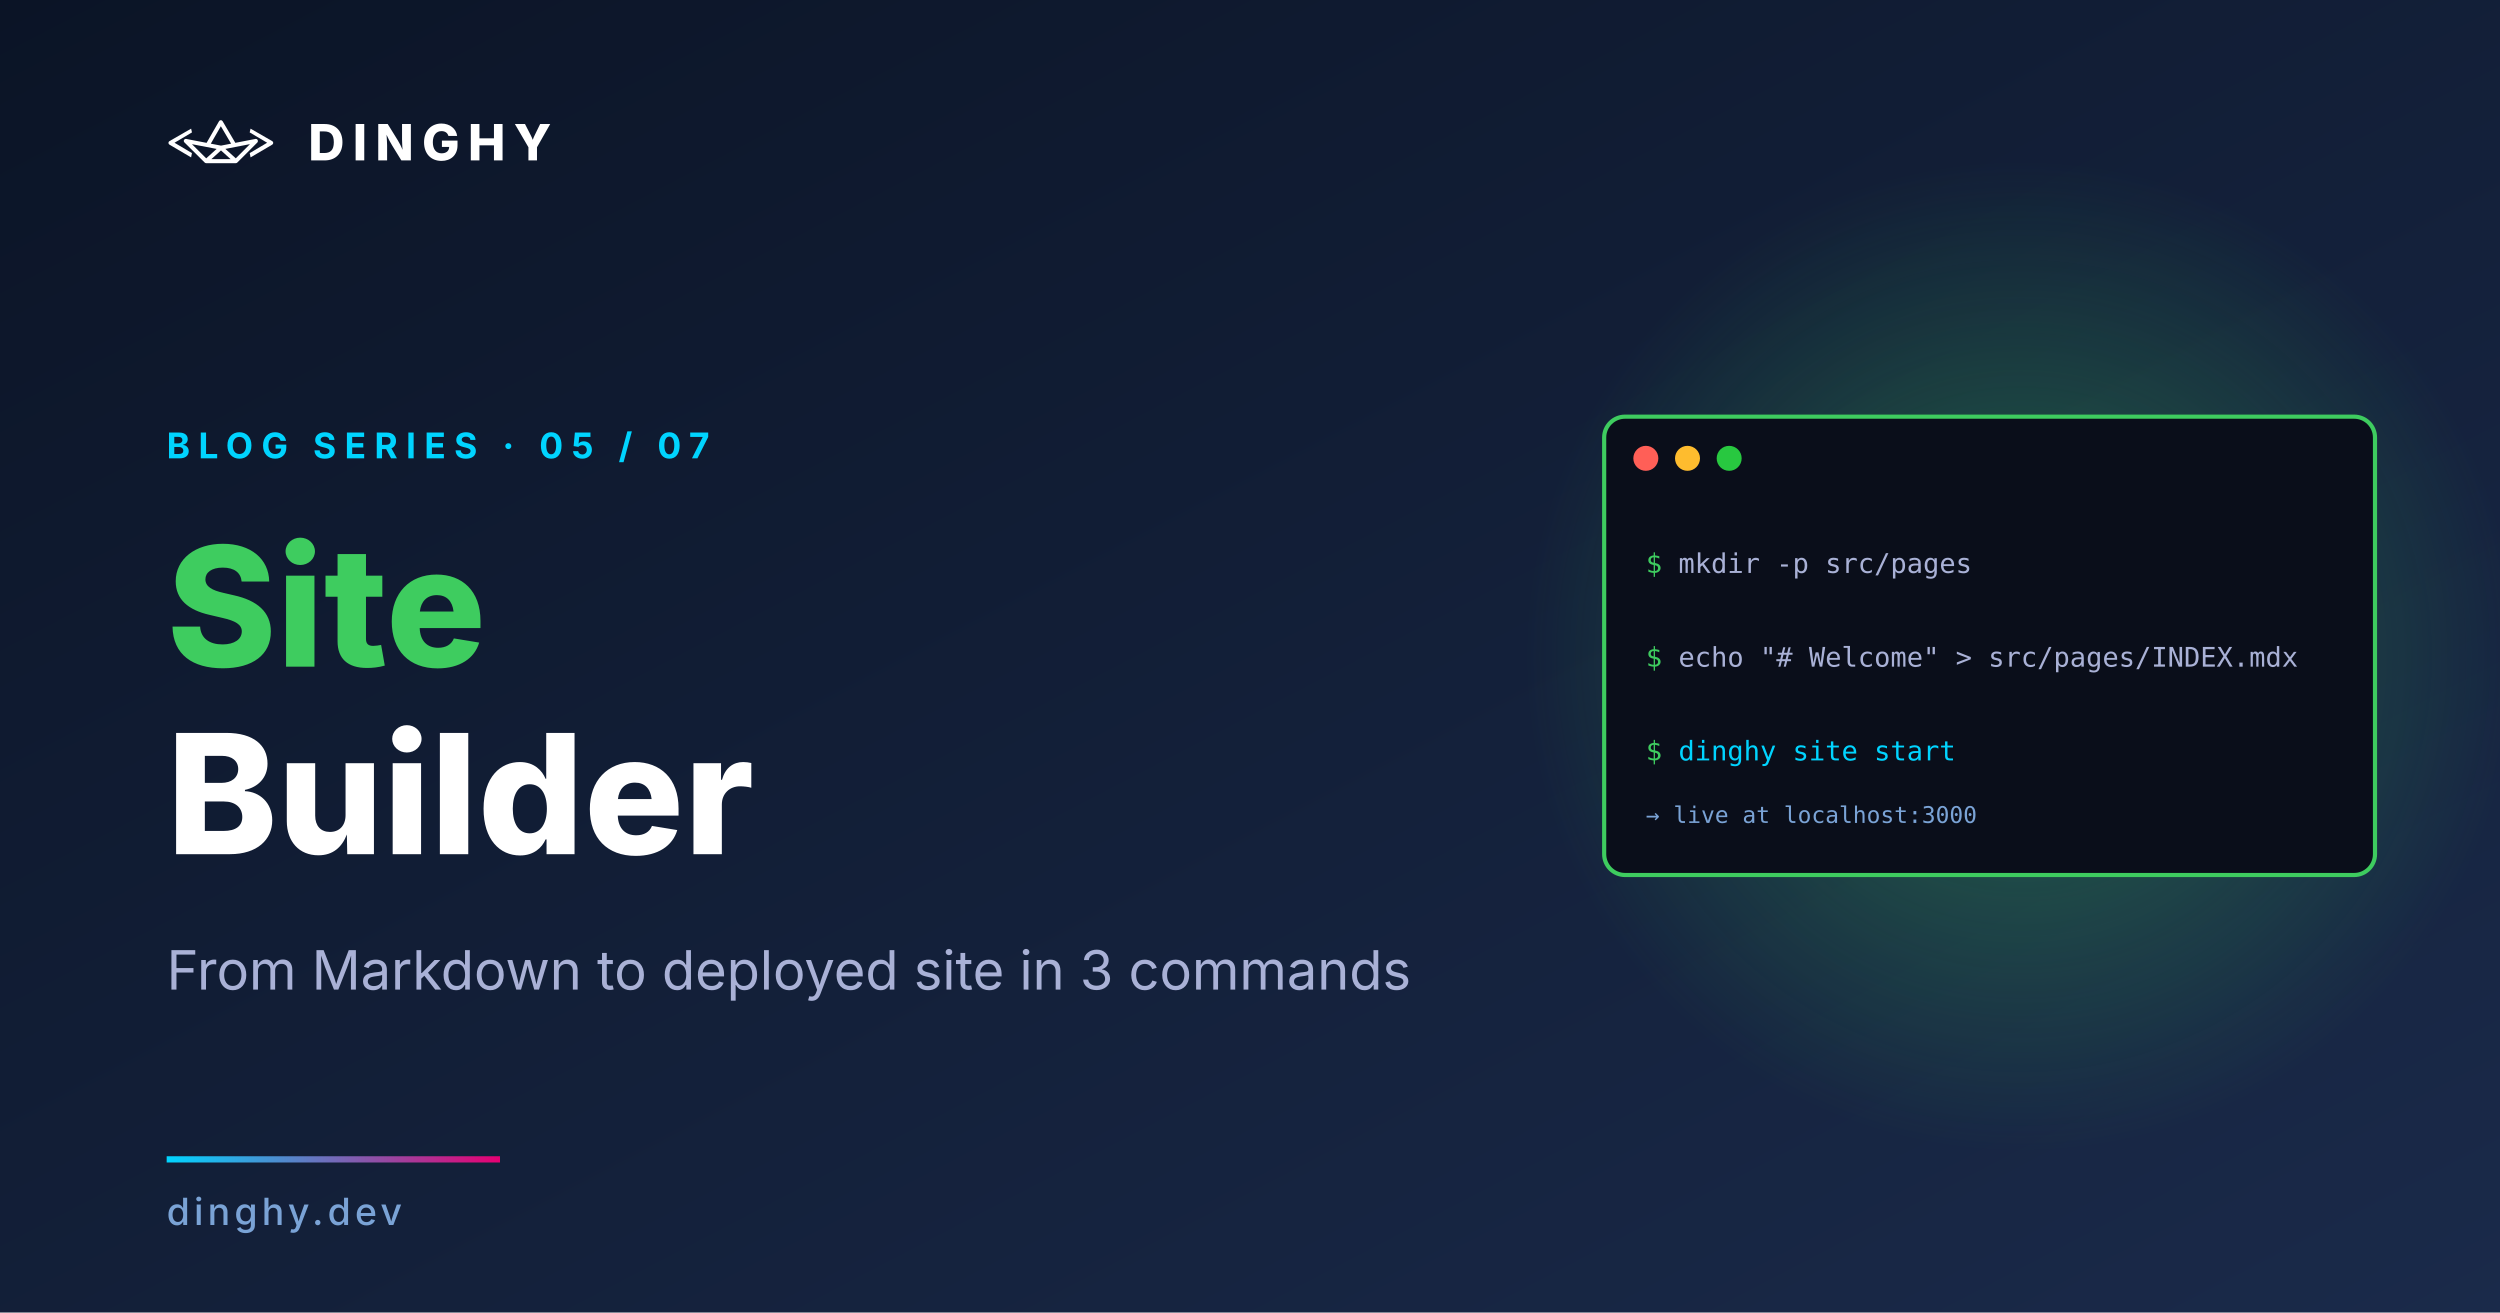
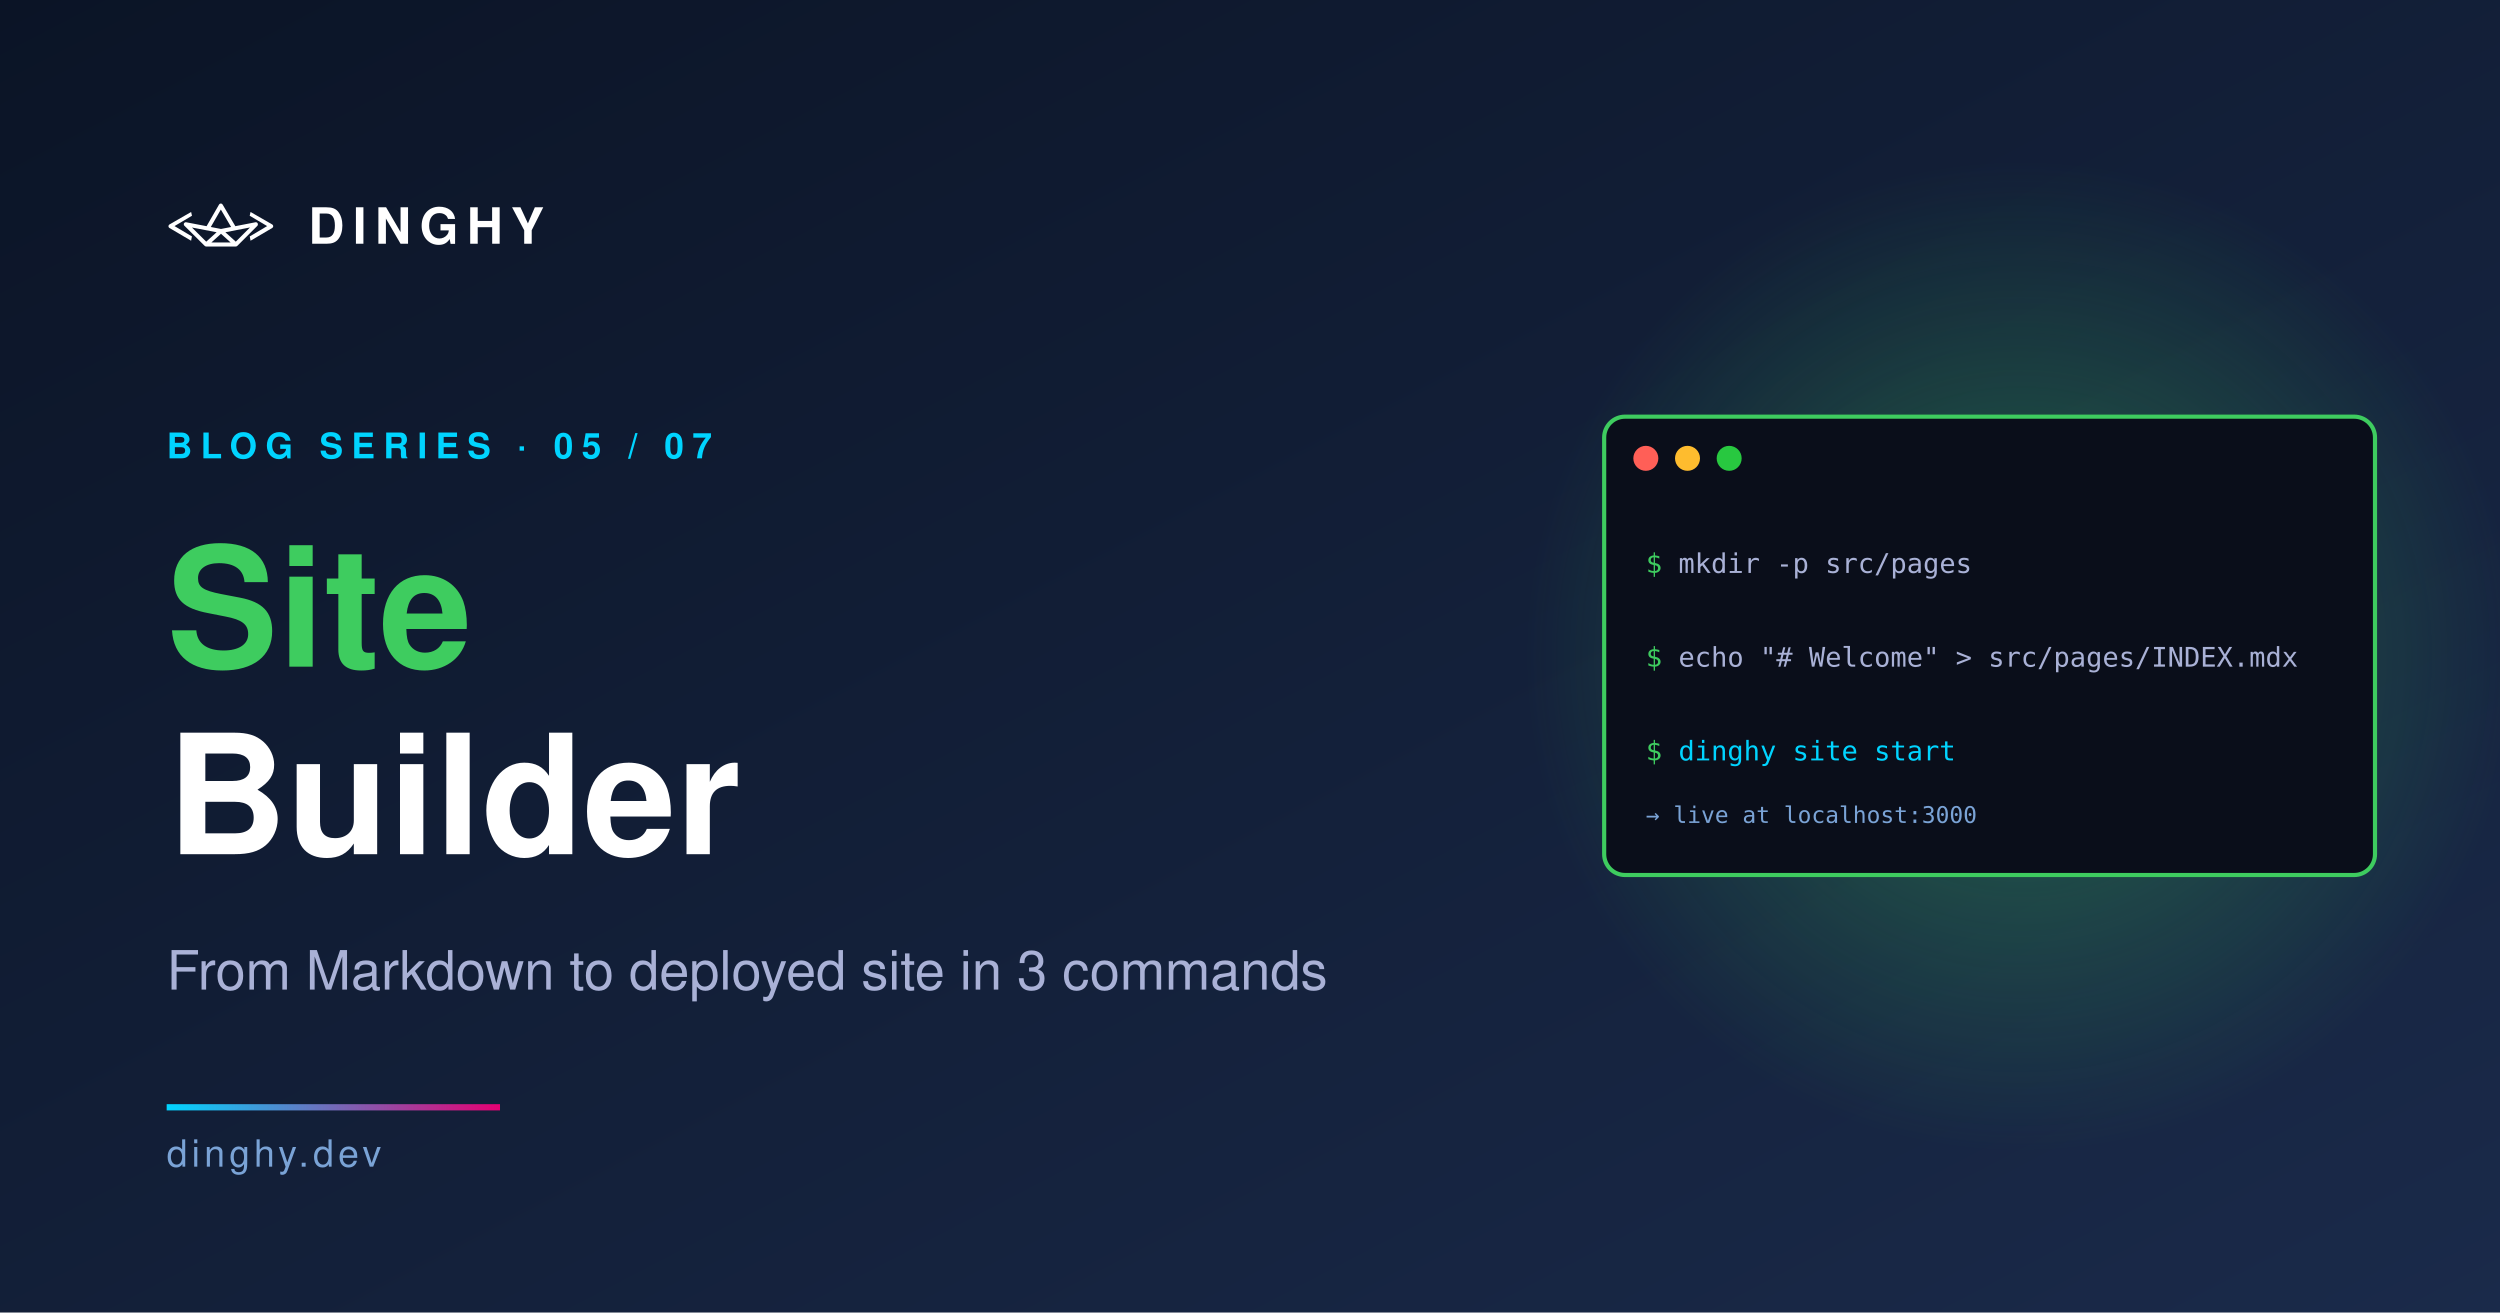
- <svg xmlns="http://www.w3.org/2000/svg" width="1200" height="630" viewBox="0 0 1200 630" font-family="system-ui,-apple-system,Segoe UI,sans-serif">
+ <svg xmlns="http://www.w3.org/2000/svg" width="1200" height="630" viewBox="0 0 1200 630" font-family="Helvetica Neue,Helvetica,Arial,STIX Two Text,sans-serif">
  <defs>
    <linearGradient id="bg" x1="0" y1="0" x2="1" y2="1">
      <stop offset="0%" stop-color="#0b1426" />
      <stop offset="100%" stop-color="#1a2a4a" />
    </linearGradient>
    <linearGradient id="accent" x1="0" y1="0" x2="1" y2="0">
      <stop offset="0%" stop-color="#00d4ff" />
      <stop offset="100%" stop-color="#e60073" />
    </linearGradient>
    <radialGradient id="glow" cx="0.5" cy="0.5" r="0.5">
      <stop offset="0%" stop-color="#3ecc5f" stop-opacity="0.4" />
      <stop offset="100%" stop-color="#3ecc5f" stop-opacity="0" />
    </radialGradient>
  </defs>
  <rect width="1200" height="630" fill="url(#bg)" />
  <circle cx="970" cy="315" r="240" fill="url(#glow)" />
-   <g transform="translate(80,55)">
+   <g transform="translate(80,95)">
    <g transform="scale(0.13)" fill="#ffffff">
      <path d="m329.31,89.74c-0.57,0 -1.14,0.07 -1.68,0.19l-74.07,14.39l-47.11,-80.02c-1.35,-2.29 -3.81,-3.69 -6.47,-3.69c-0.01,0 -0.02,0 -0.03,0c-2.67,0.01 -5.13,1.44 -6.47,3.76l-46.07,80.01l-75.1,-14.45c-2.43,-0.55 -5.09,0.13 -6.98,2.03c-1.27,1.28 -1.98,2.9 -2.14,4.57c-0.13,1.25 0.07,2.48 0.53,3.59c0.17,0.4 0.38,0.8 0.62,1.18c0.33,0.52 0.73,0.99 1.18,1.42l74.97,74.49c1.4,1.4 3.3,2.18 5.28,2.18l109.64,0c1.99,0 3.9,-0.79 5.31,-2.2l73.9,-73.9c1.4,-1.4 2.19,-3.31 2.19,-5.3l0,-0.75c0,-4.14 -3.35,-7.5 -7.5,-7.5zm-129.25,-46.73l37.88,64.34l-37.35,7.26l-37.6,-7.23l37.07,-64.37zm0.53,89.36l35.37,32.02l-70.73,0l35.36,-32.02zm-107.21,-23.11l91.04,17.51l-38.41,34.79l-52.63,-52.3zm161.78,52.28l-38.42,-34.79l90.85,-17.64l-52.43,52.43z" />
      <path d="m90.23 158.07-80.02-47.1c-2.29-1.35-3.69-3.81-3.69-6.47 0-.01 0-.03 0-.03.01-2.68 1.44-5.13 3.76-6.47l80.01-46.07 3.19 13.89-64.48 38.18 64.34 38.18z" />
      <path d="m309.77 158.07 80.02-47.1c2.29-1.35 3.69-3.81 3.69-6.47 0-.01 0-.03 0-.03-.01-2.68-1.44-5.13-3.76-6.47l-80.01-46.07-3.19 13.89 64.48 38.18-64.34 38.18z" />
    </g>
    <text x="68" y="22" font-size="24" font-weight="800" fill="#ffffff" letter-spacing="4">DINGHY</text>
  </g>
  <text x="80" y="220" font-size="17" font-weight="700" fill="#00d4ff" letter-spacing="4">BLOG SERIES · 05 / 07</text>
  <text x="80" y="320" font-size="80" font-weight="800" fill="#ffffff">
    <tspan fill="#3ecc5f">Site</tspan>
  </text>
  <text x="80" y="410" font-size="80" font-weight="800" fill="#ffffff">Builder</text>
  <text x="80" y="475" font-size="26" font-weight="400" fill="#a9b1d6">From Markdown to deployed site in 3 commands</text>
  <g transform="translate(770,200)" font-family="ui-monospace,SFMono-Regular,Menlo,monospace">
    <rect x="0" y="0" width="370" height="220" rx="10" fill="#0a0e1a" stroke="#3ecc5f" stroke-width="2" />
    <circle cx="20" cy="20" r="6" fill="#ff5f57" />
    <circle cx="40" cy="20" r="6" fill="#febc2e" />
    <circle cx="60" cy="20" r="6" fill="#28c840" />
    <text x="20" y="75" font-size="13" fill="#3ecc5f">$ <tspan fill="#a9b1d6">mkdir -p src/pages</tspan>
    </text>
    <text x="20" y="120" font-size="13" fill="#3ecc5f">$ <tspan fill="#a9b1d6">echo "# Welcome" &gt; src/pages/INDEX.mdx</tspan>
    </text>
    <text x="20" y="165" font-size="13" fill="#3ecc5f">$ <tspan fill="#00d4ff">dinghy site start</tspan>
    </text>
    <text x="20" y="195" font-size="11" fill="#7aa3d6">→ live at localhost:3000</text>
  </g>
-   <rect x="80" y="555" width="160" height="3" fill="url(#accent)" />
-   <text x="80" y="588" font-size="18" font-weight="500" fill="#7aa3d6" letter-spacing="2">dinghy.dev</text>
+   <rect x="80" y="530" width="160" height="3" fill="url(#accent)" />
+   <text x="80" y="560" font-size="18" font-weight="500" fill="#7aa3d6" letter-spacing="2">dinghy.dev</text>
</svg>
